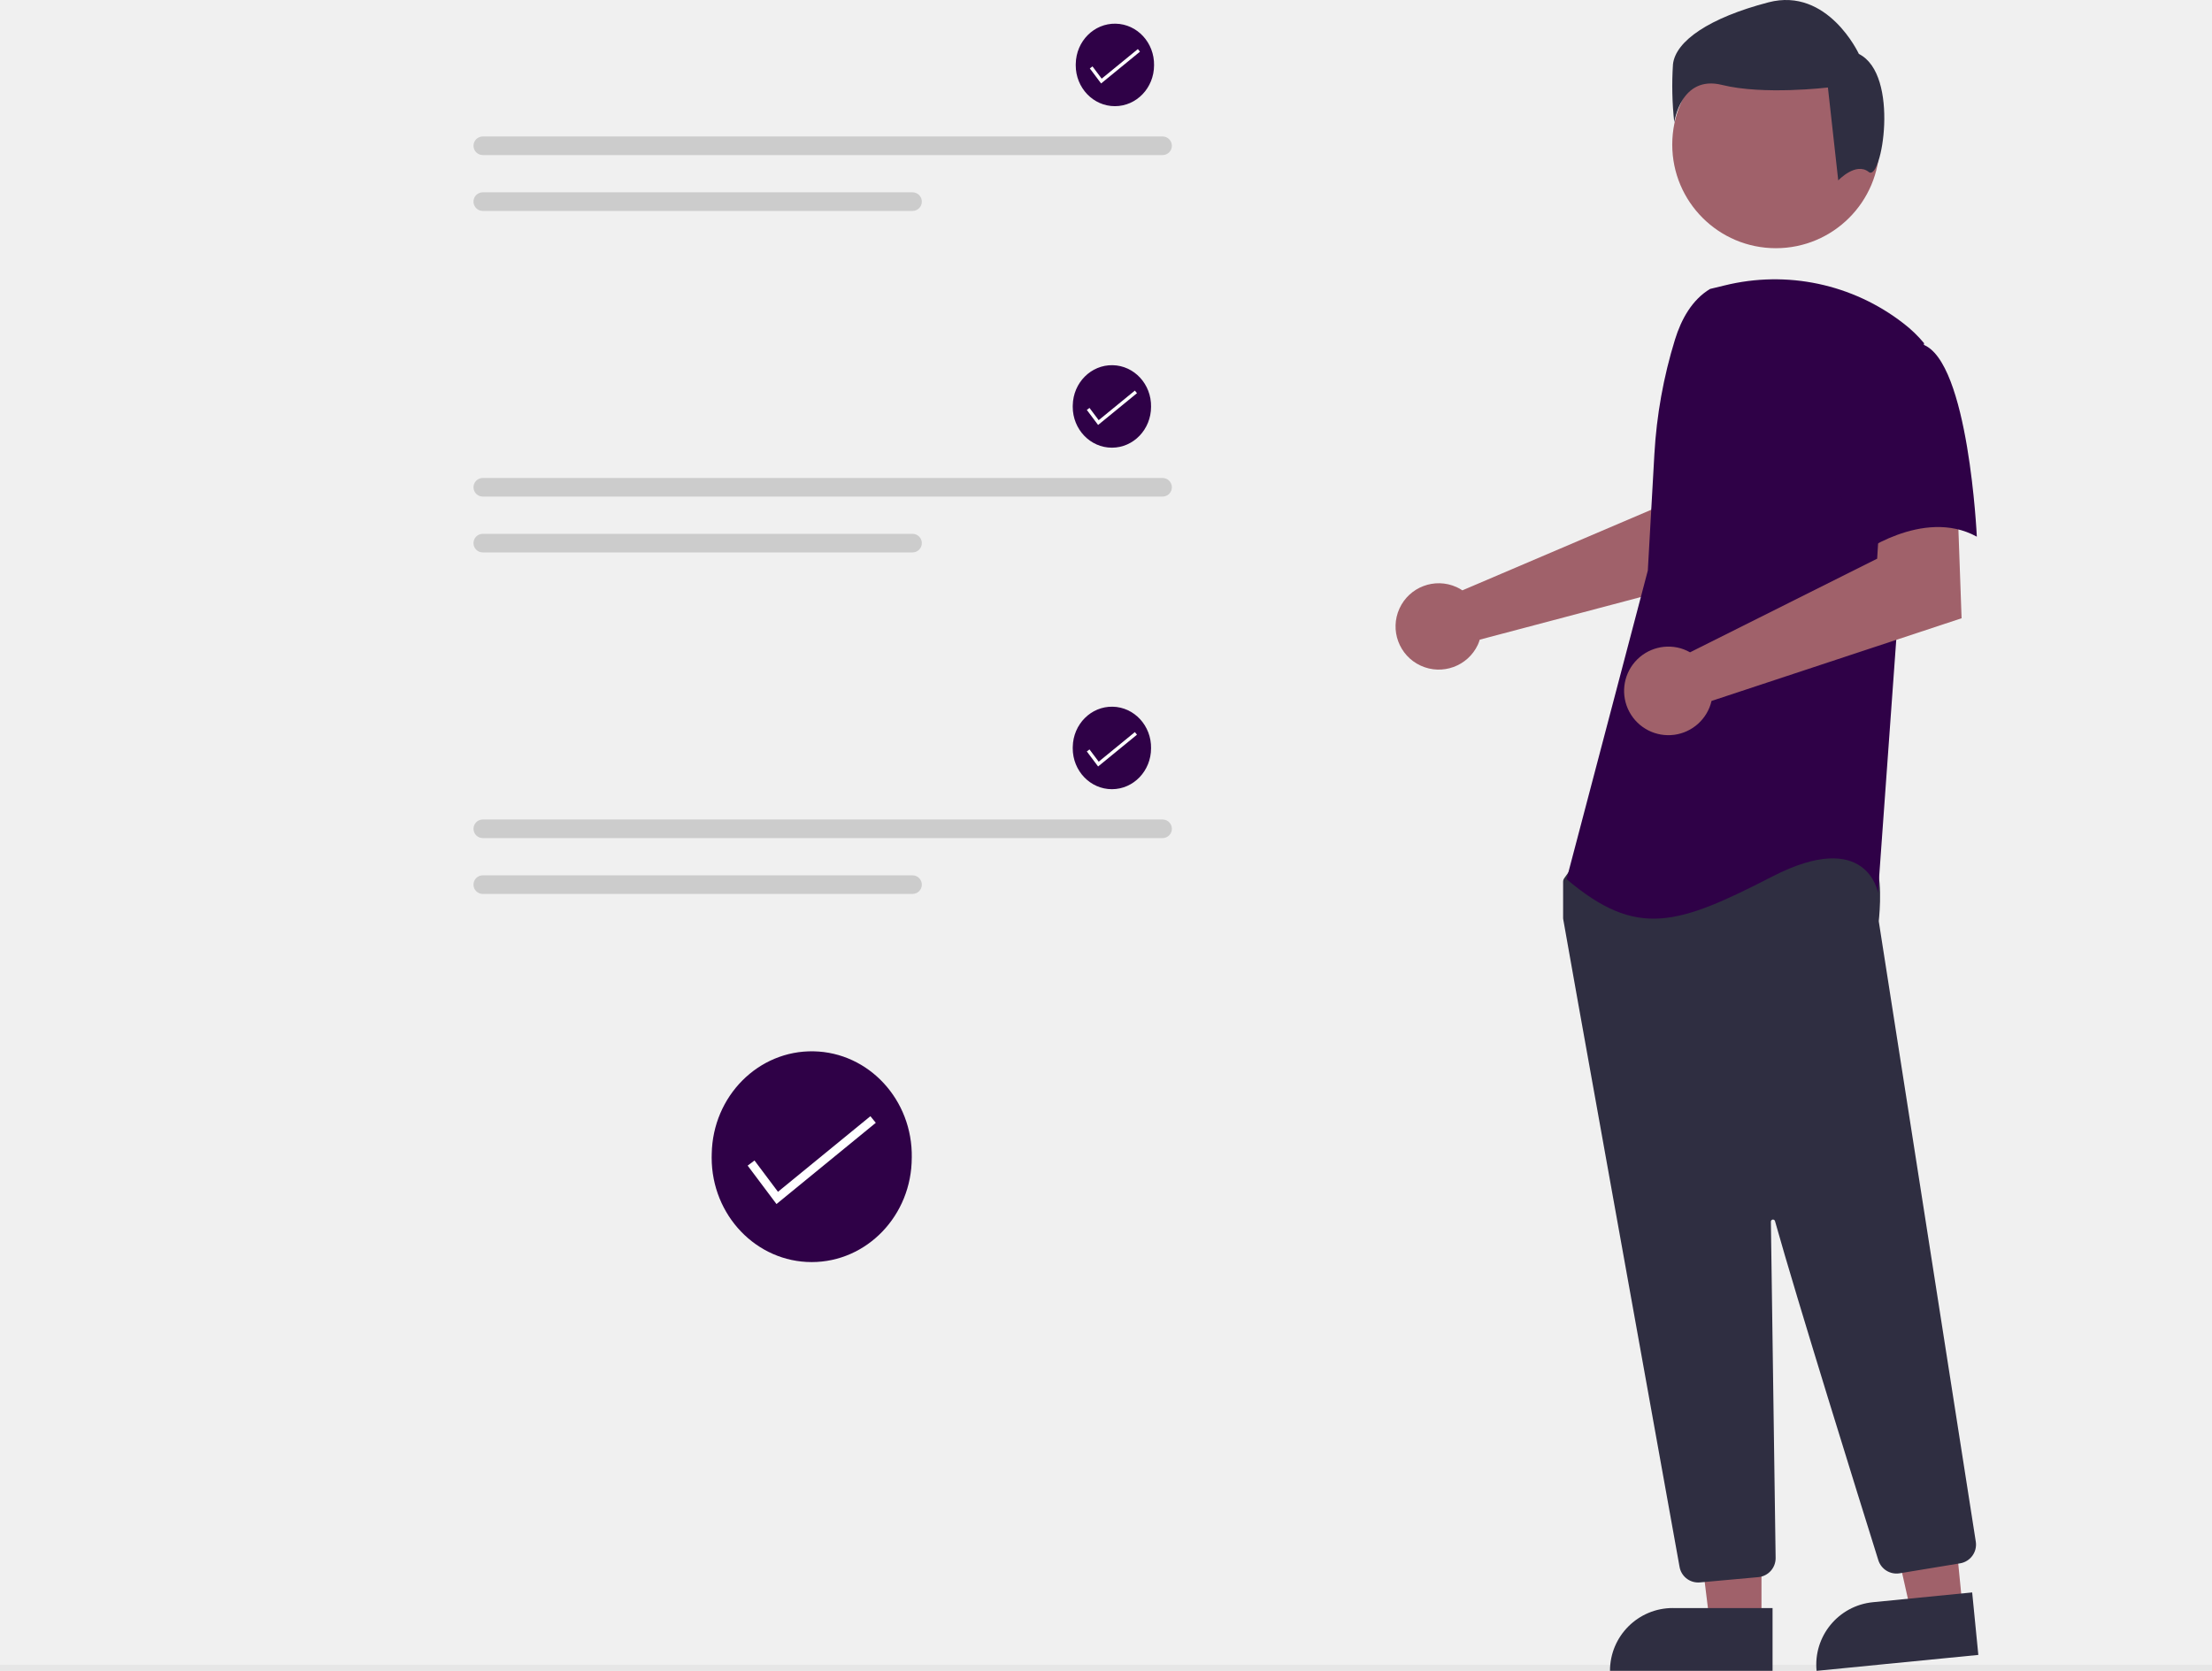
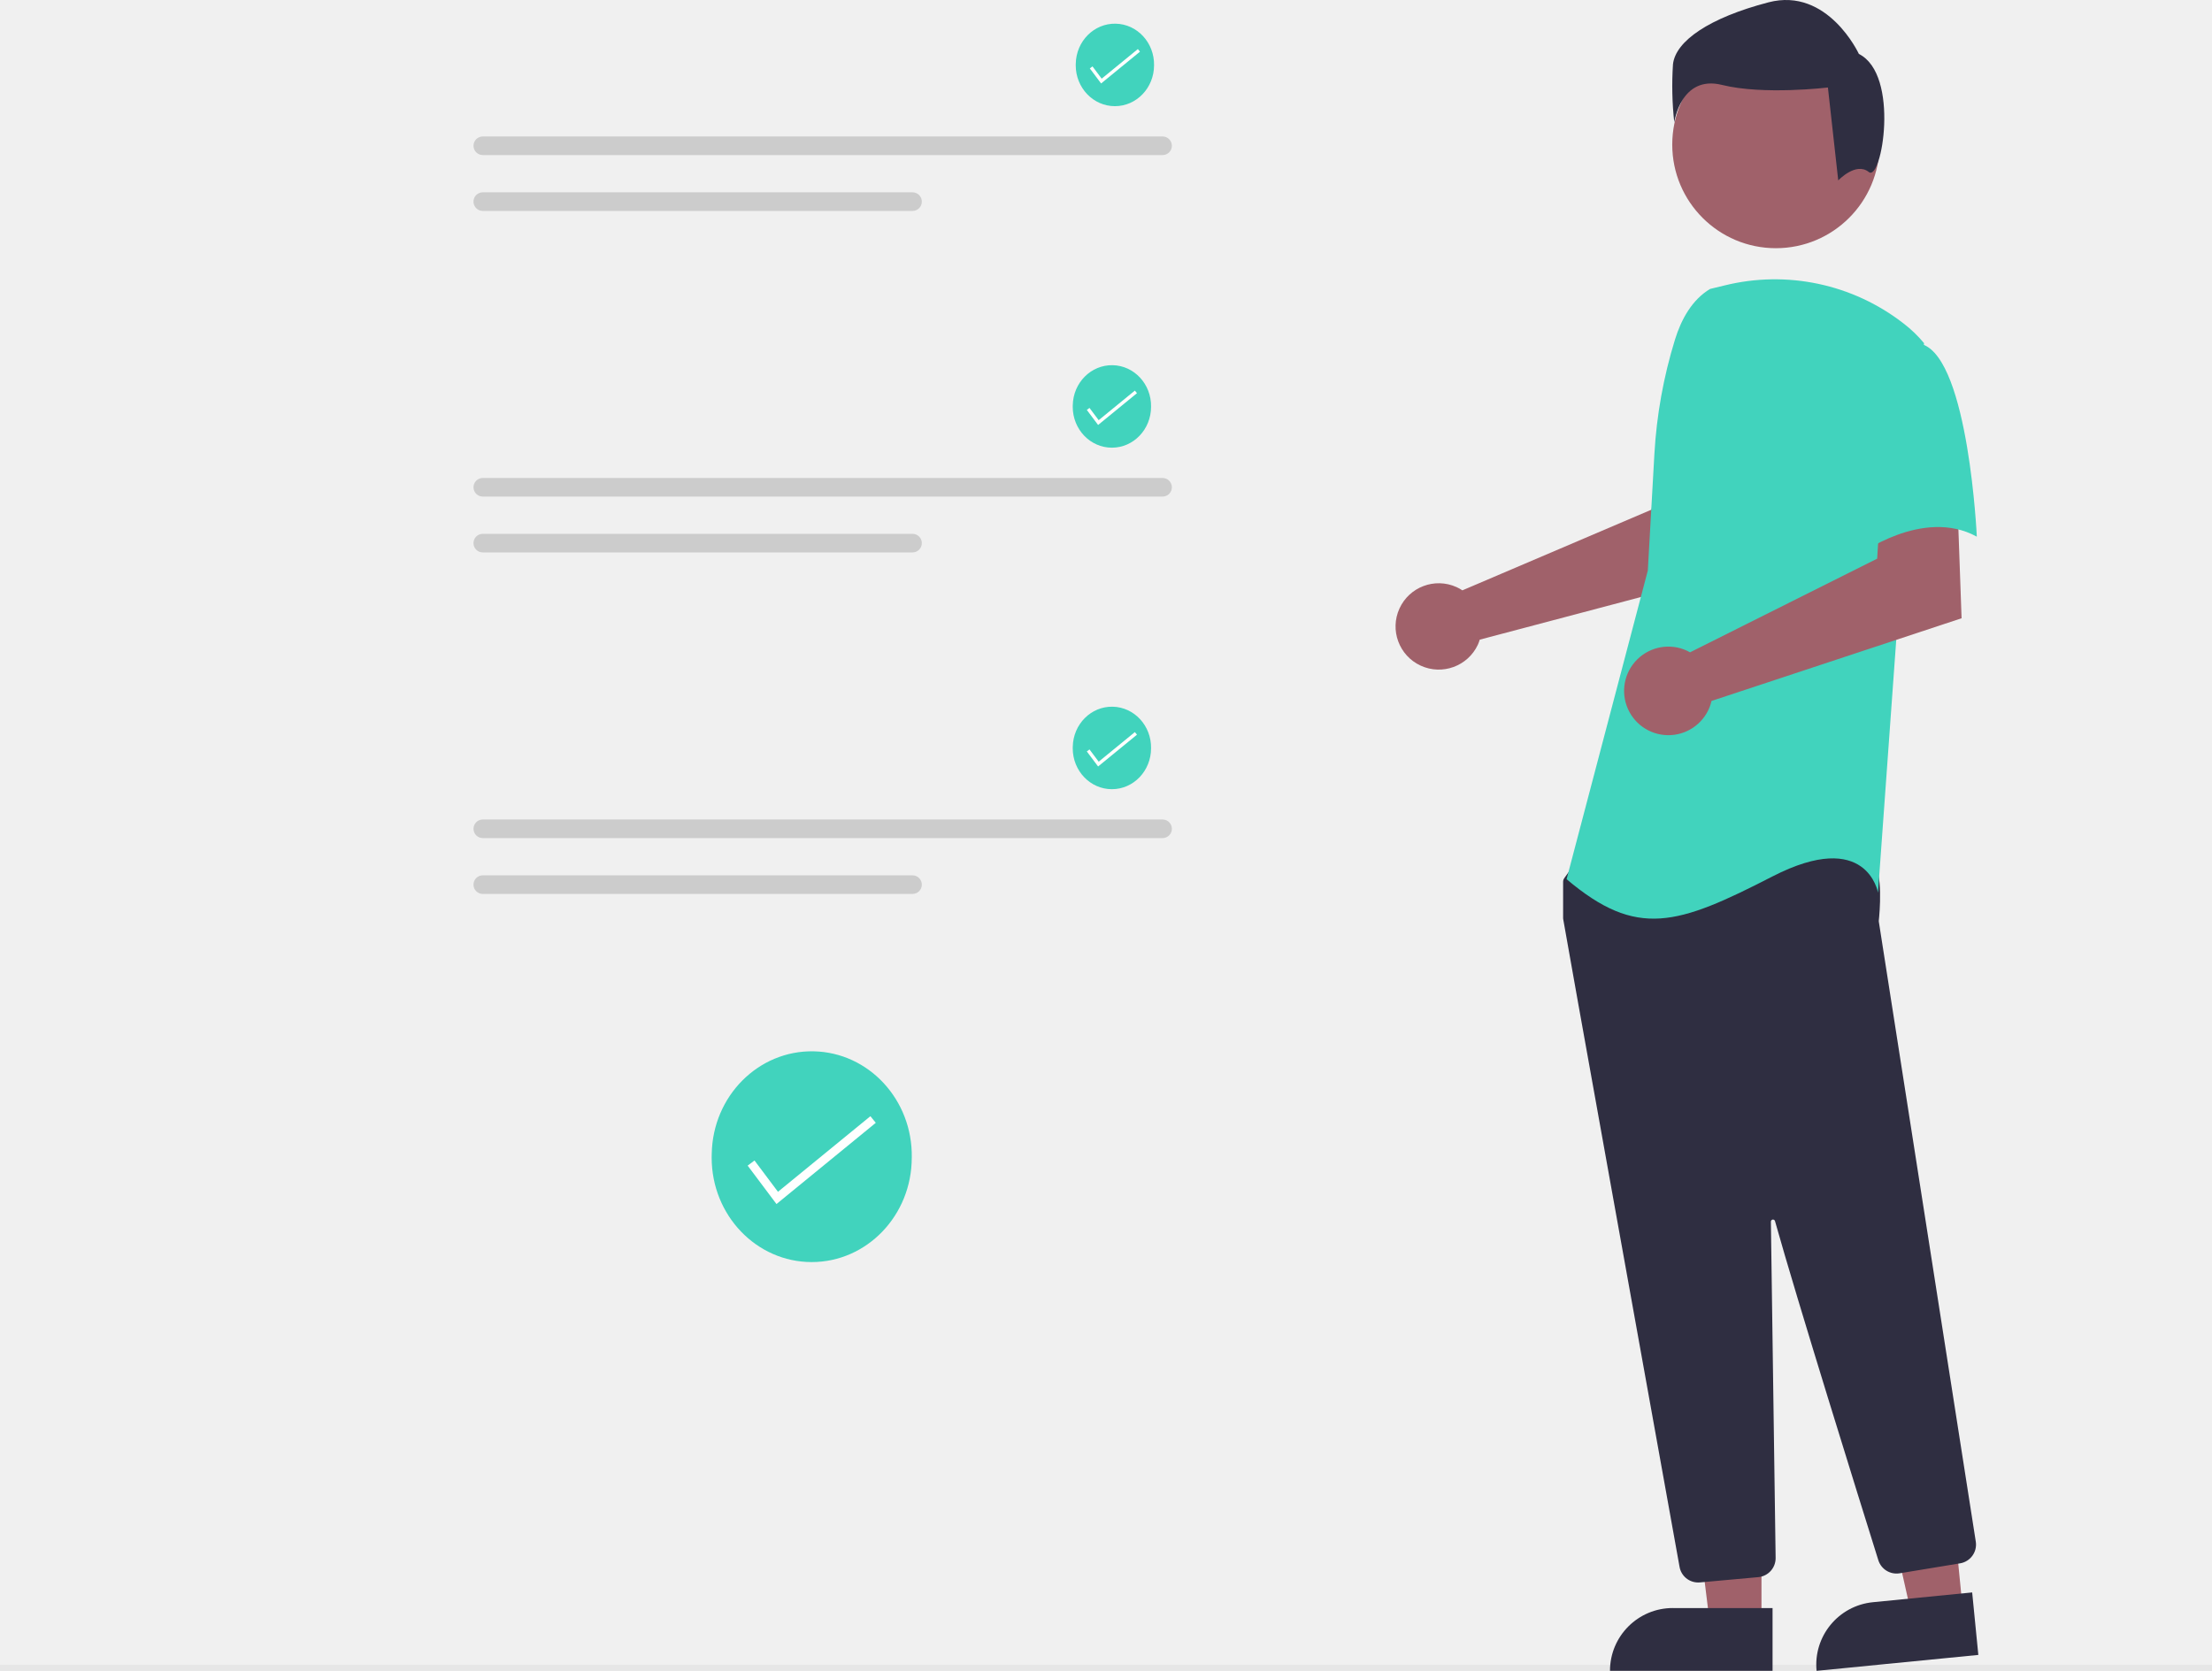
<svg xmlns="http://www.w3.org/2000/svg" id="ae7b1516-7baa-4f85-8821-b2a97daeda5e" data-name="Layer 1" width="738.22" height="557.747" viewBox="0 0 738.22 557.747">
-   <path id="a9afa624-d143-4da3-9790-afb66062e65a" data-name="Path 2429" d="M535.174,599.597c0,19.249-14.948,34.854-33.388,34.854s-33.388-15.605-33.388-34.854c0-.436.007-.87.025-1.302.338-19.246,15.563-34.555,34-34.196s33.102,16.253,32.757,35.498Z" transform="translate(-230.89 -213.1568)" fill="#2f0147" />
+   <path id="a9afa624-d143-4da3-9790-afb66062e65a" data-name="Path 2429" d="M535.174,599.597c0,19.249-14.948,34.854-33.388,34.854s-33.388-15.605-33.388-34.854c0-.436.007-.87.025-1.302.338-19.246,15.563-34.555,34-34.196s33.102,16.253,32.757,35.498Z" transform="translate(-230.89 -213.1568)" fill="#41D3BD" />
  <path id="e3bc7ff1-d70c-4de9-8a31-9e1cd8f5d93e" data-name="Path 2431" d="M490.029,615.076l-9.616-12.822,2.277-1.709,7.835,10.446,30.844-25.233,1.803,2.204Z" transform="translate(-230.89 -213.1568)" fill="#fff" />
  <rect id="a7b62467-cb6d-4a33-bede-3daf66fae9b8" data-name="Rectangle 256" y="555.747" width="738.22" height="2" fill="#e6e6e6" />
  <g id="a0df80b4-37f6-4e81-b192-ad058c9b46d3" data-name="Group 24">
    <path id="ab0ed44f-d533-4992-a1b3-ca9ac72248ac" data-name="Path 552" d="M716.948,409.114a14.211,14.211,0,0,1,1.987,1.108l63.154-26.954,2.253-16.636,25.235-.155-1.491,38.158-83.357,22.047a14.94,14.94,0,0,1-.631,1.7,14.411,14.411,0,1,1-7.151-19.265Z" transform="translate(-230.89 -213.1568)" fill="#a0616a" />
    <path id="e96706e1-851e-4da2-ad9b-ad313a8c64fc" data-name="Path 553" d="M818.754,754.875H801.491l-8.212-66.584h25.477Z" transform="translate(-230.89 -213.1568)" fill="#a0616a" />
    <path id="b540b71d-0f03-4ed3-b276-b3415efc1443" data-name="Path 554" d="M789.161,749.943h33.292v20.955H768.199a20.962,20.962,0,0,1,20.962-20.962h0Z" transform="translate(-230.89 -213.1568)" fill="#2f2e41" />
    <path id="b87c34d6-a0a3-40d8-a436-08cd71fc342e" data-name="Path 555" d="M885.89,749.997l-17.178,1.69-14.7-65.458,25.355-2.491Z" transform="translate(-230.89 -213.1568)" fill="#a0616a" />
    <path id="bb56473f-8578-4371-8d17-16b3f8ffc95c" data-name="Path 556" d="M855.946,747.993l33.126-3.263,2.054,20.857-53.981,5.317a20.958,20.958,0,0,1,18.8-22.911Z" transform="translate(-230.89 -213.1568)" fill="#2f2e41" />
    <circle id="b06ede21-2df7-4399-95f3-667c473f6547" data-name="Ellipse 84" cx="592.669" cy="48.268" r="34.583" fill="#a0616a" />
    <path id="e3edd339-fa60-4375-a5a7-b8711a5f77a0" data-name="Path 557" d="M797.633,741.409a6.3,6.3,0,0,1-6.217-5.21c-8.929-49.59-38.141-211.772-38.84-216.268a1.991,1.991,0,0,1-.023-.312V507.525a2.1,2.1,0,0,1,.393-1.228l3.858-5.4a2.082,2.082,0,0,1,1.611-.88c22-1.031,94.036-4.054,97.516.294h0c3.495,4.365,2.253,17.611,1.971,20.22l.014.272,32.366,206.982a6.353,6.353,0,0,1-5.233,7.23l-20.214,3.33a6.366,6.366,0,0,1-7.076-4.355c-6.252-19.978-27.216-87.184-34.482-113.19a.7.7,0,0,0-1.381.2c.363,24.79,1.24,88.036,1.549,109.881l.032,2.353a6.362,6.362,0,0,1-5.763,6.387l-19.492,1.766A5.875,5.875,0,0,1,797.633,741.409Z" transform="translate(-230.89 -213.1568)" fill="#2f2e41" />
-     <path id="fafafea0-d187-42ce-9adc-60692d5c21c2" data-name="Path 99" d="M801.611,309.607c-6.035,3.588-9.647,10.18-11.719,16.9a160.073,160.073,0,0,0-6.877,38.241l-2.191,38.86-27.113,103.028c23.5,19.883,37.053,15.363,68.686-.9s35.246,5.422,35.246,5.422l6.325-87.663,9.037-95.793a42.487,42.487,0,0,0-6.846-6.581,69.923,69.923,0,0,0-59.761-12.673Z" transform="translate(-230.89 -213.1568)" fill="#2f0147" />
+     <path id="fafafea0-d187-42ce-9adc-60692d5c21c2" data-name="Path 99" d="M801.611,309.607c-6.035,3.588-9.647,10.18-11.719,16.9a160.073,160.073,0,0,0-6.877,38.241l-2.191,38.86-27.113,103.028c23.5,19.883,37.053,15.363,68.686-.9s35.246,5.422,35.246,5.422l6.325-87.663,9.037-95.793a42.487,42.487,0,0,0-6.846-6.581,69.923,69.923,0,0,0-59.761-12.673Z" transform="translate(-230.89 -213.1568)" fill="#41D3BD" />
    <path id="bcb42d09-5dc7-4cce-9178-bbabc9608de0" data-name="Path 558" d="M792.805,429.921a14.828,14.828,0,0,1,2.112.986l62.447-31.259,1.036-16.933,25.759-1.776,1.38,38.6-83.45,27.6a14.784,14.784,0,1,1-9.283-17.223Z" transform="translate(-230.89 -213.1568)" fill="#a0616a" />
-     <path id="a6b68414-708f-47b2-ba8b-69f9e74523ce" data-name="Path 101" d="M872.555,328.133c15.363,5.422,18.071,64.171,18.071,64.171-18.075-9.941-39.765,6.326-39.765,6.326s-4.518-15.365-9.941-35.246a34.54,34.54,0,0,1,7.229-32.535S857.19,322.708,872.555,328.133Z" transform="translate(-230.89 -213.1568)" fill="#2f0147" />
+     <path id="a6b68414-708f-47b2-ba8b-69f9e74523ce" data-name="Path 101" d="M872.555,328.133c15.363,5.422,18.071,64.171,18.071,64.171-18.075-9.941-39.765,6.326-39.765,6.326s-4.518-15.365-9.941-35.246a34.54,34.54,0,0,1,7.229-32.535S857.19,322.708,872.555,328.133Z" transform="translate(-230.89 -213.1568)" fill="#41D3BD" />
    <path id="bcacc9ce-a4f2-4033-9198-64d9603f2d9b" data-name="Path 102" d="M854.562,270.568c-4.309-3.447-10.187,2.816-10.187,2.816l-3.447-31.016s-21.543,2.581-35.334-.862-15.943,12.5-15.943,12.5a110.654,110.654,0,0,1-.431-19.391c.862-7.756,12.064-15.512,31.885-20.683s30.162,17.236,30.162,17.236C865.063,238.057,858.876,274.019,854.562,270.568Z" transform="translate(-230.89 -213.1568)" fill="#2f2e41" />
  </g>
  <path d="M392.02,258.709a3.107,3.107,0,0,0,0,6.214H618.878a3.107,3.107,0,0,0,0-6.214Z" transform="translate(-230.89 -213.1568)" fill="#ccc" />
  <path d="M392.02,277.351a3.107,3.107,0,0,0-.013,6.214H535.429a3.107,3.107,0,1,0,0-6.214Z" transform="translate(-230.89 -213.1568)" fill="#ccc" />
-   <path id="baa6ea24-e79a-410b-95a0-90b7a92ae1c1" data-name="Path 2429" d="M616.035,234.956c0,7.534-5.851,13.642-13.068,13.642s-13.068-6.108-13.068-13.642c0-.171.003-.34.01-.51.132-7.533,6.092-13.525,13.308-13.384s12.956,6.361,12.821,13.894Z" transform="translate(-230.89 -213.1568)" fill="#2f0147" />
+   <path id="baa6ea24-e79a-410b-95a0-90b7a92ae1c1" data-name="Path 2429" d="M616.035,234.956c0,7.534-5.851,13.642-13.068,13.642s-13.068-6.108-13.068-13.642c0-.171.003-.34.01-.51.132-7.533,6.092-13.525,13.308-13.384s12.956,6.361,12.821,13.894Z" transform="translate(-230.89 -213.1568)" fill="#41D3BD" />
  <path id="a0820f47-ad40-463a-872c-13bb80005143" data-name="Path 2431" d="M598.365,241.015l-3.764-5.019.891-.669,3.067,4.089,12.073-9.876.706.863Z" transform="translate(-230.89 -213.1568)" fill="#fff" />
  <path d="M392.02,372.709a3.107,3.107,0,0,0,0,6.214H618.878a3.107,3.107,0,0,0,0-6.214Z" transform="translate(-230.89 -213.1568)" fill="#ccc" />
  <path d="M392.02,391.351a3.107,3.107,0,0,0-.013,6.214H535.429a3.107,3.107,0,1,0,0-6.214Z" transform="translate(-230.89 -213.1568)" fill="#ccc" />
-   <path id="b63fc892-67cf-40d0-9003-f173040a559c" data-name="Path 2429" d="M615.035,348.956c0,7.534-5.851,13.642-13.068,13.642s-13.068-6.108-13.068-13.642c0-.171.003-.34.01-.51.132-7.533,6.092-13.525,13.308-13.384s12.956,6.361,12.821,13.894Z" transform="translate(-230.89 -213.1568)" fill="#2f0147" />
+   <path id="b63fc892-67cf-40d0-9003-f173040a559c" data-name="Path 2429" d="M615.035,348.956c0,7.534-5.851,13.642-13.068,13.642s-13.068-6.108-13.068-13.642c0-.171.003-.34.01-.51.132-7.533,6.092-13.525,13.308-13.384s12.956,6.361,12.821,13.894Z" transform="translate(-230.89 -213.1568)" fill="#41D3BD" />
  <path id="b8e61bbe-38fc-40ac-ac8c-5bb63bac7af2" data-name="Path 2431" d="M597.365,355.015l-3.764-5.019.891-.669,3.067,4.089,12.073-9.876.706.863Z" transform="translate(-230.89 -213.1568)" fill="#fff" />
  <path d="M392.02,486.709a3.107,3.107,0,0,0,0,6.214H618.878a3.107,3.107,0,0,0,0-6.214Z" transform="translate(-230.89 -213.1568)" fill="#ccc" />
  <path d="M392.02,505.351a3.107,3.107,0,0,0-.013,6.214H535.429a3.107,3.107,0,1,0,0-6.214Z" transform="translate(-230.89 -213.1568)" fill="#ccc" />
-   <path id="f67391c6-f0f4-4d09-a78c-675b0edf0c3b" data-name="Path 2429" d="M615.035,462.956c0,7.534-5.851,13.642-13.068,13.642s-13.068-6.108-13.068-13.642c0-.171.003-.34.01-.51.132-7.533,6.092-13.525,13.308-13.384s12.956,6.361,12.821,13.894Z" transform="translate(-230.89 -213.1568)" fill="#2f0147" />
+   <path id="f67391c6-f0f4-4d09-a78c-675b0edf0c3b" data-name="Path 2429" d="M615.035,462.956c0,7.534-5.851,13.642-13.068,13.642s-13.068-6.108-13.068-13.642c0-.171.003-.34.01-.51.132-7.533,6.092-13.525,13.308-13.384s12.956,6.361,12.821,13.894Z" transform="translate(-230.89 -213.1568)" fill="#41D3BD" />
  <path id="e94ecbaf-2ca7-4fd5-871d-ab097a8f2c0d" data-name="Path 2431" d="M597.365,469.015l-3.764-5.019.891-.669,3.067,4.089,12.073-9.876.706.863Z" transform="translate(-230.89 -213.1568)" fill="#fff" />
</svg>
